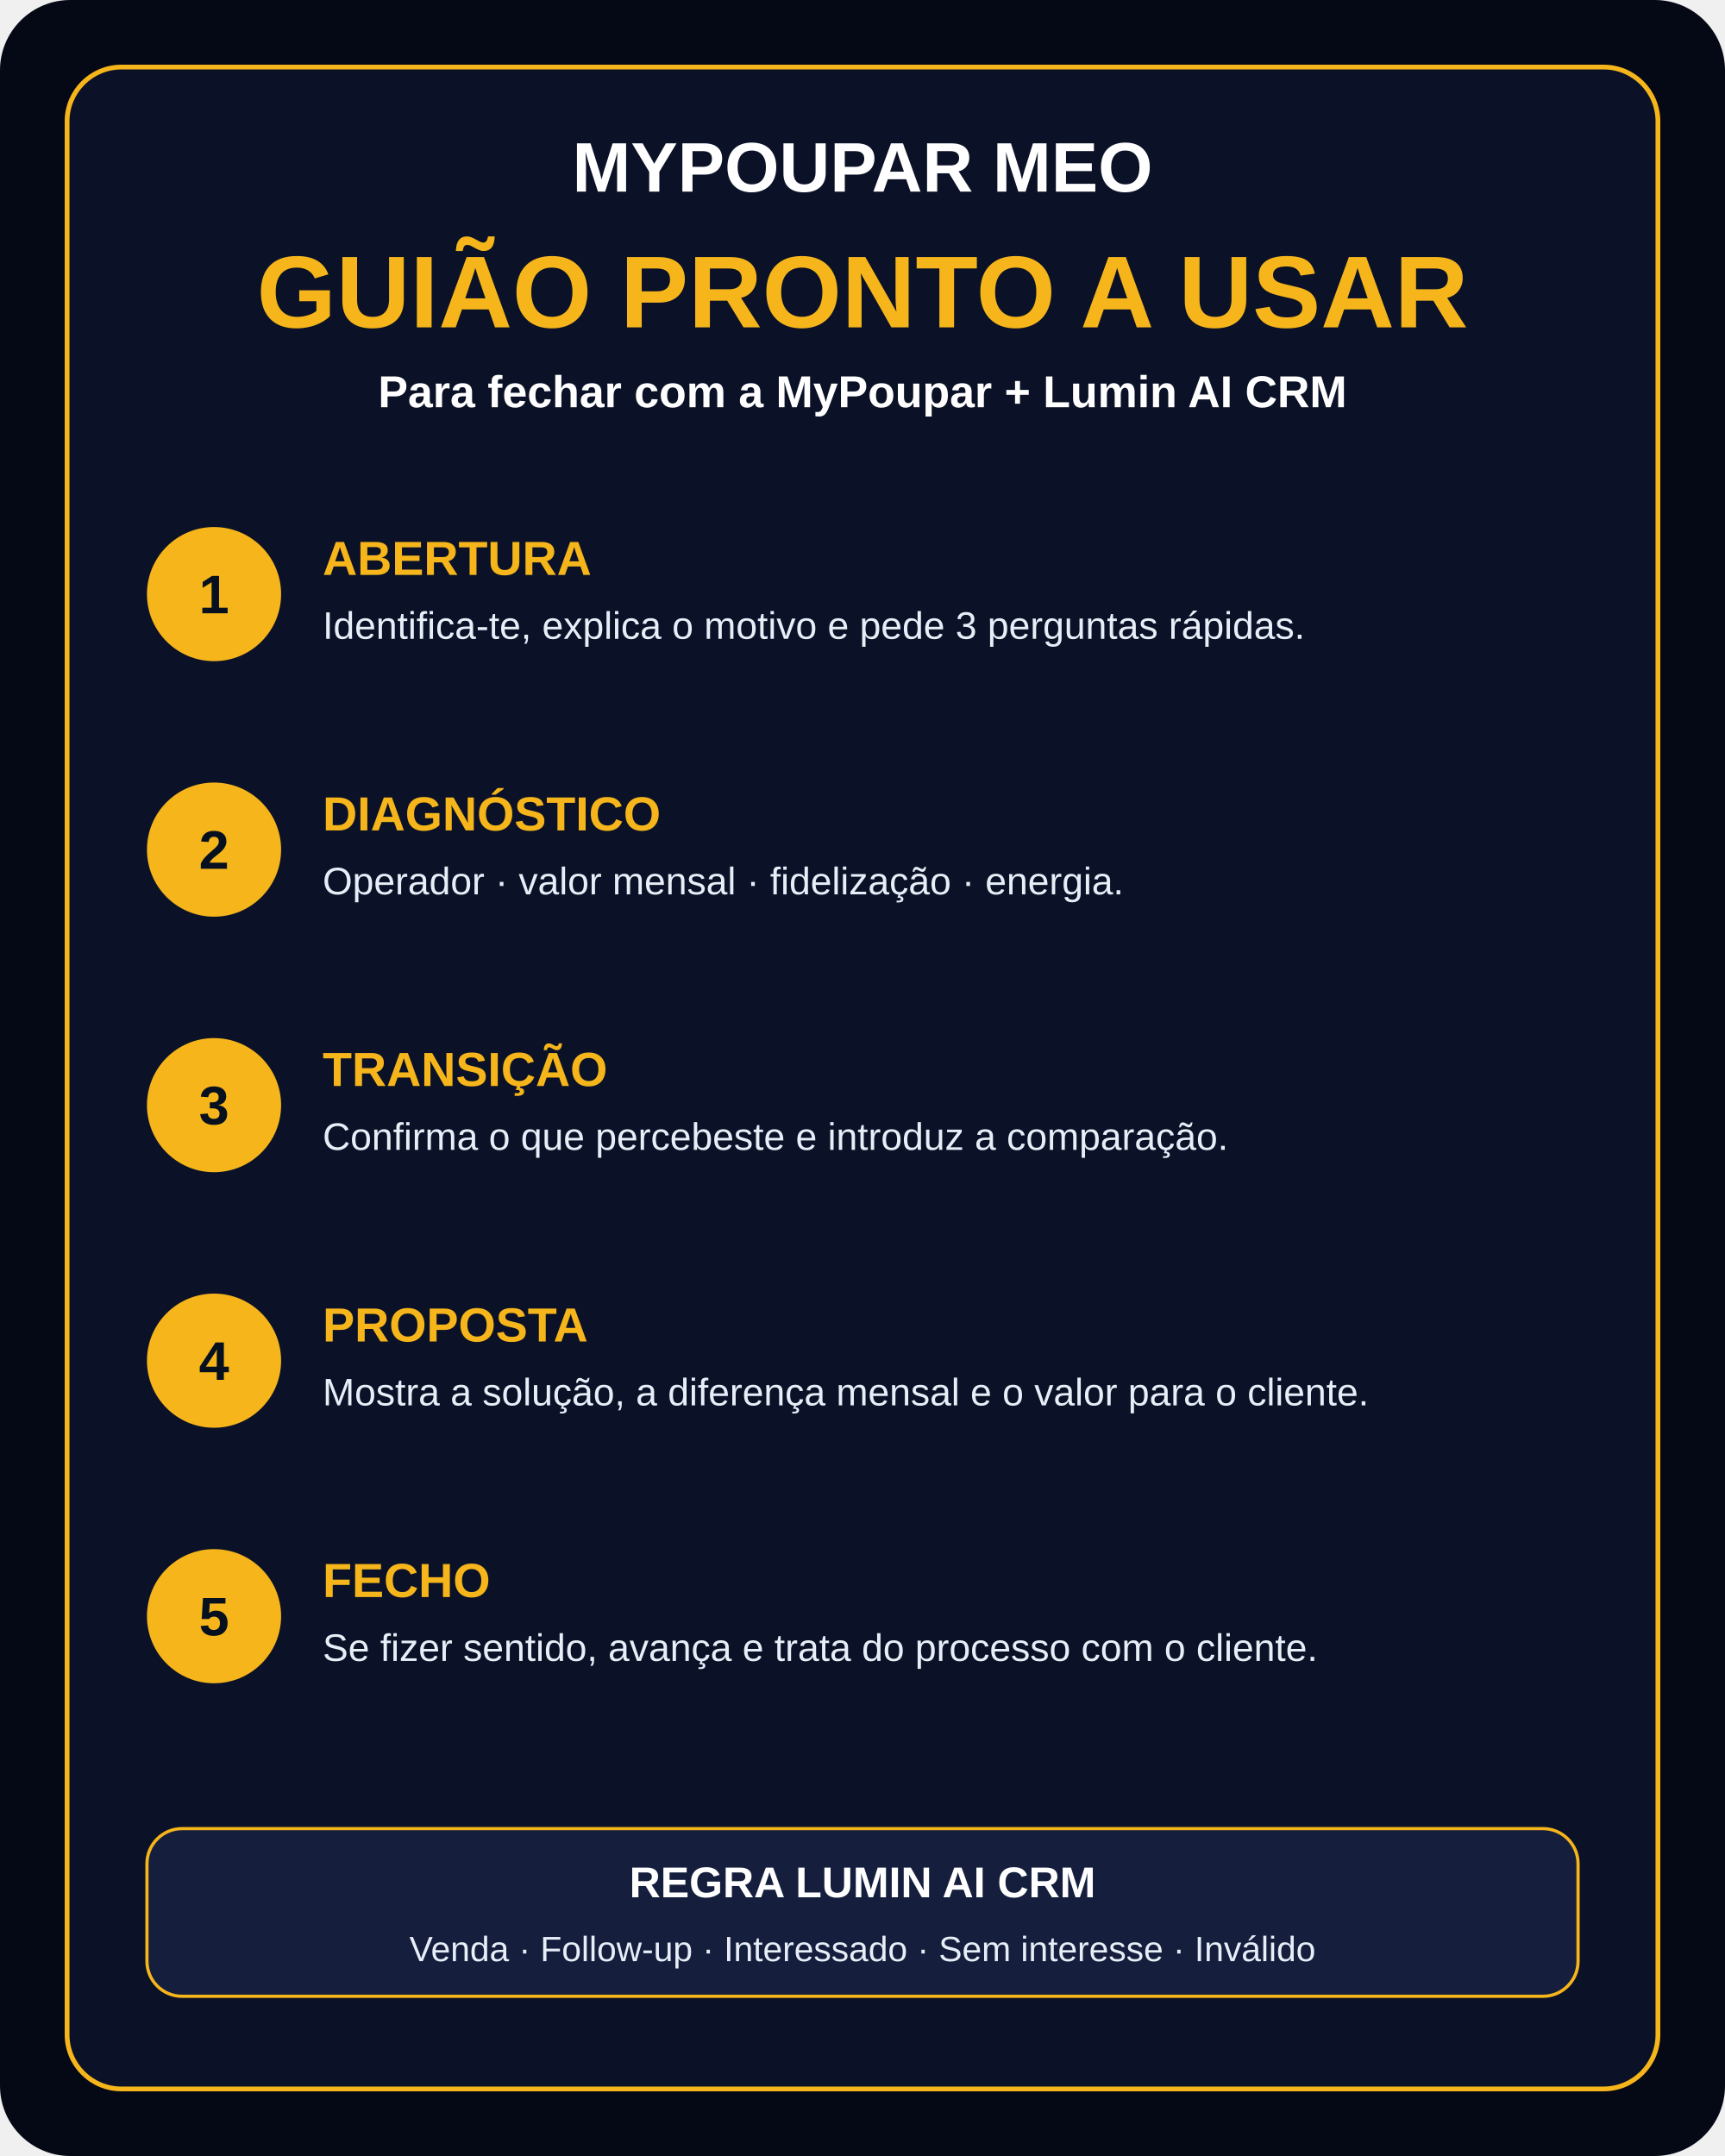
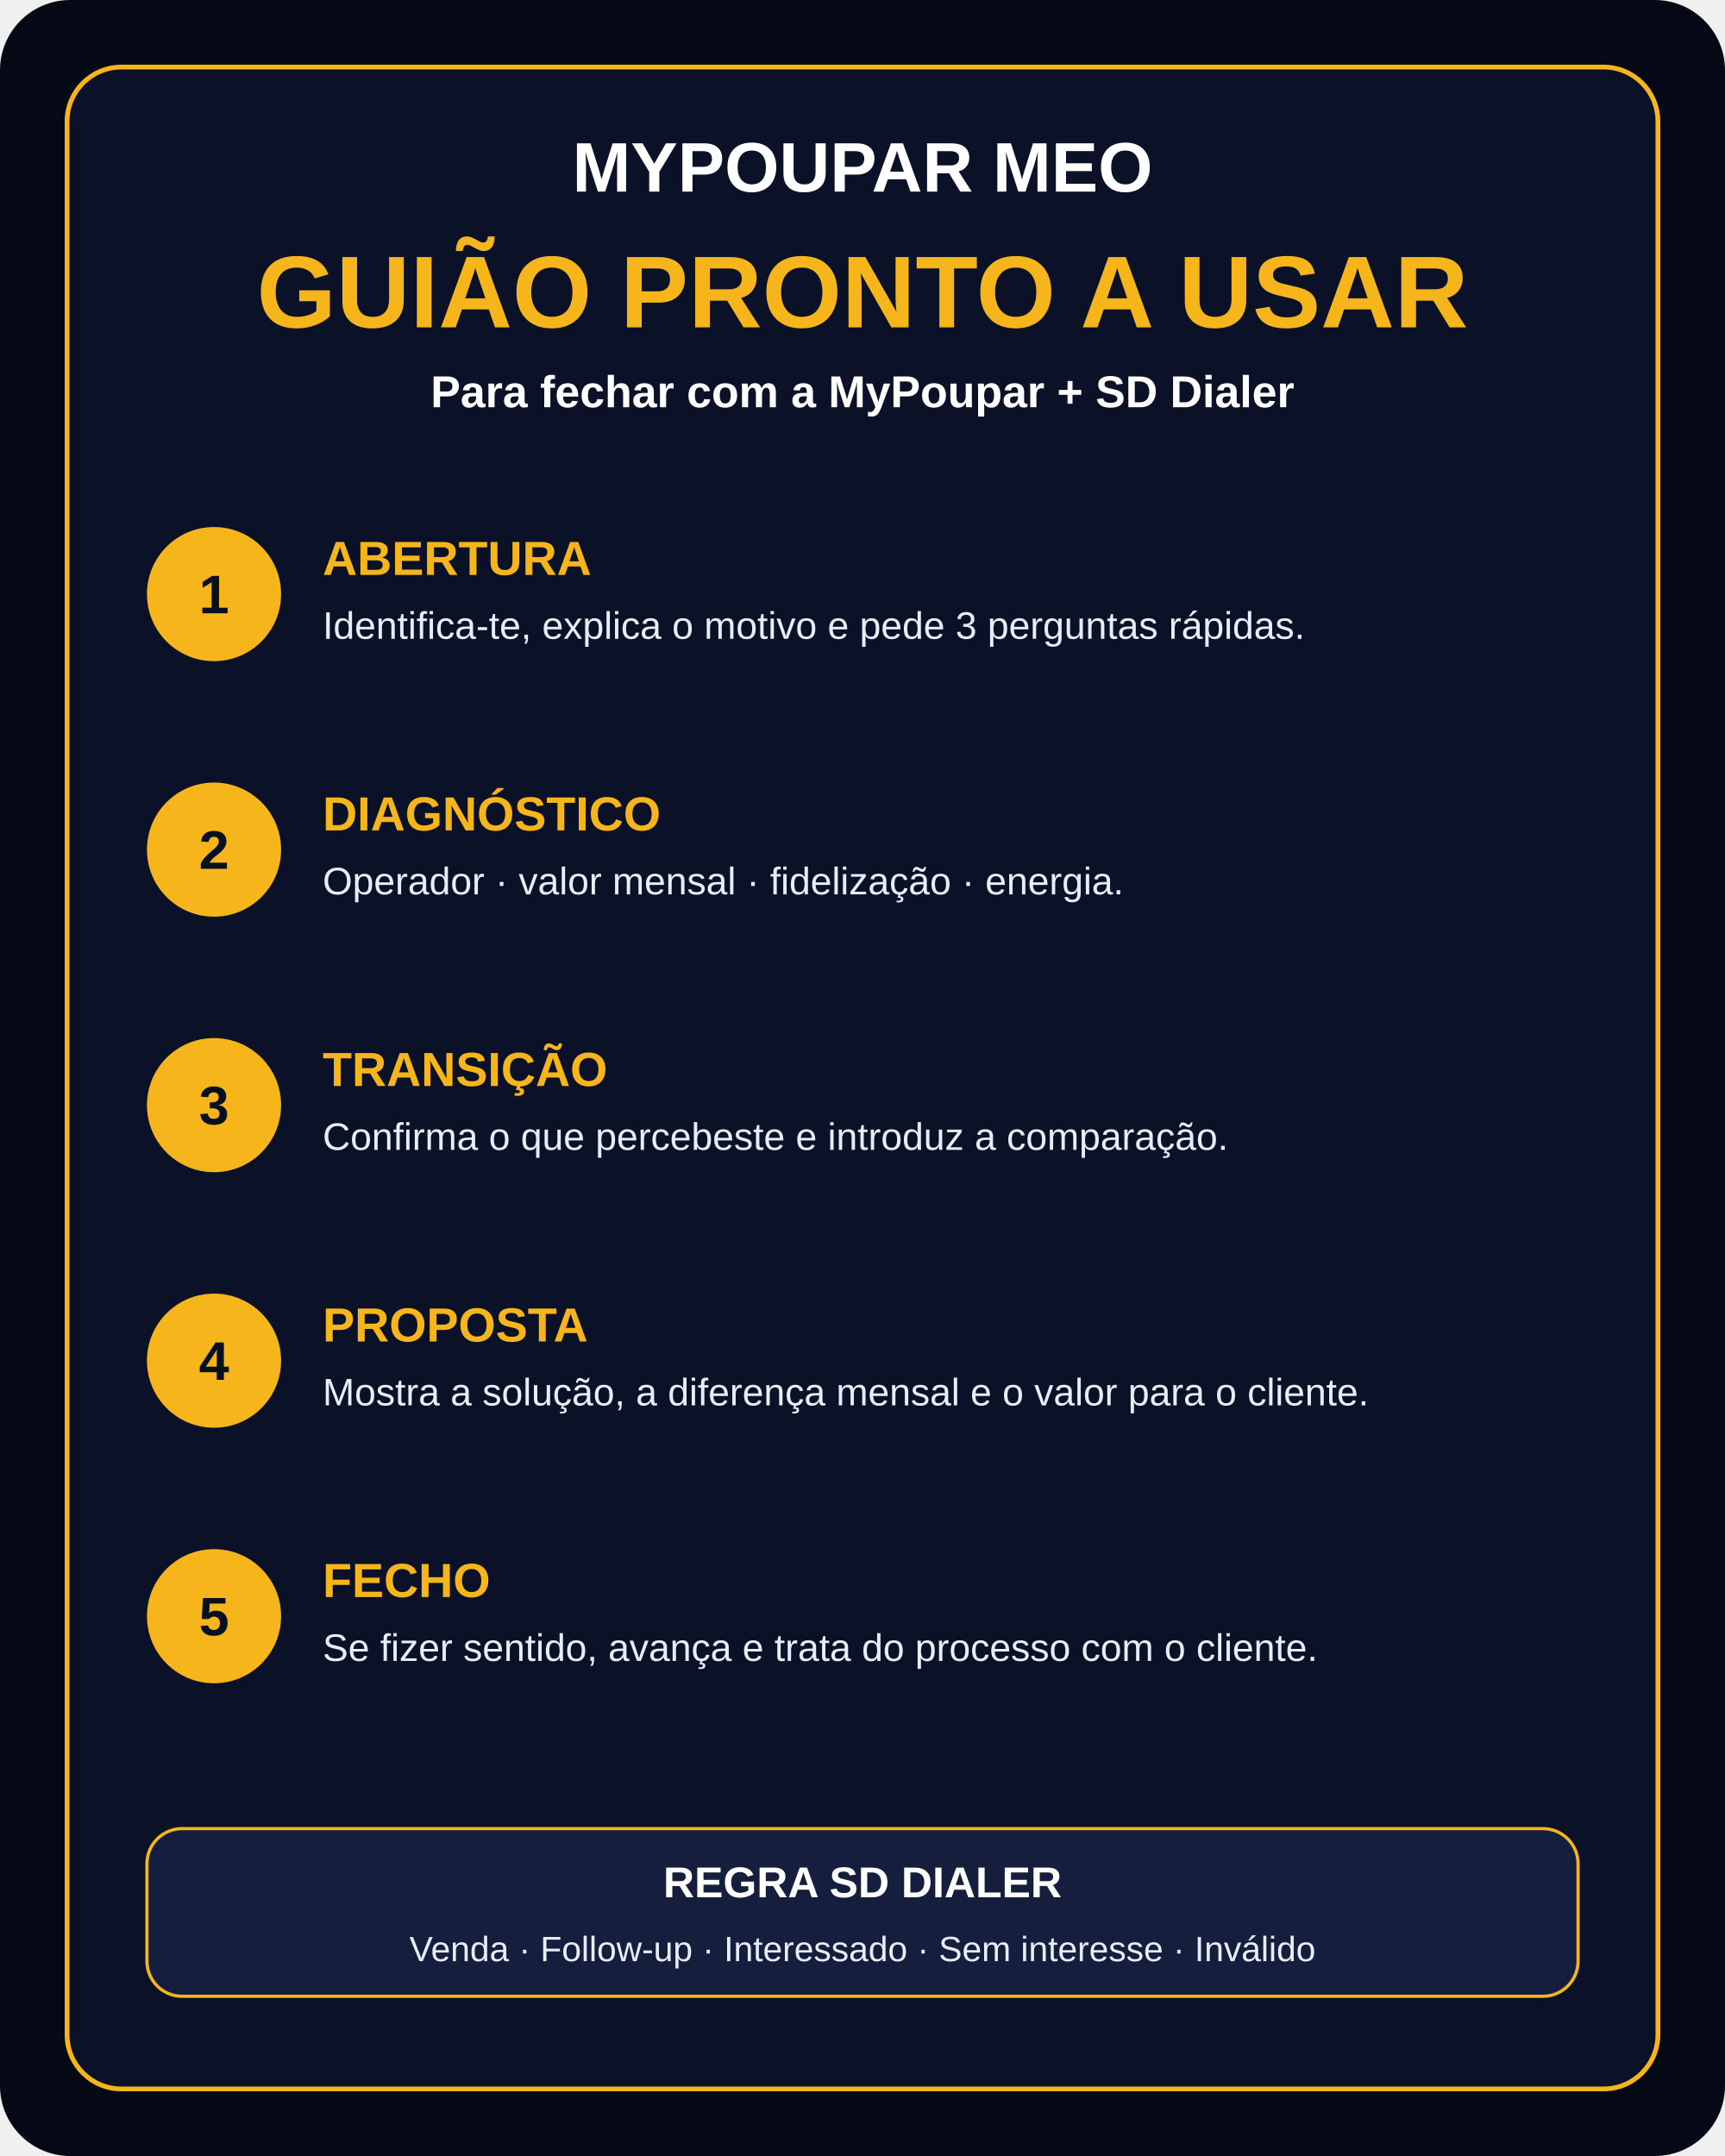
<svg xmlns="http://www.w3.org/2000/svg" viewBox="0 0 1080 1350" role="img" aria-labelledby="t d">
  <rect width="1080" height="1350" rx="44" fill="#050915" />
  <rect x="42" y="42" width="996" height="1266" rx="34" fill="#0B1227" stroke="#F5B51B" stroke-width="3" />
  <text x="540" y="120" text-anchor="middle" font-family="Arial,Helvetica,sans-serif" font-size="44" font-weight="800" fill="#FFFFFF">MYPOUPAR MEO</text>
  <text x="540" y="205" text-anchor="middle" font-family="Arial,Helvetica,sans-serif" font-size="64" font-weight="900" fill="#F5B51B">GUIÃO PRONTO A USAR</text>
-   <text x="540" y="255" text-anchor="middle" font-family="Arial,Helvetica,sans-serif" font-size="28" font-weight="700" fill="#FFFFFF">Para fechar com a MyPoupar + Lumin AI CRM</text>
+   <text x="540" y="255" text-anchor="middle" font-family="Arial,Helvetica,sans-serif" font-size="28" font-weight="700" fill="#FFFFFF">Para fechar com a MyPoupar + SD Dialer</text>
  <g font-family="Arial,Helvetica,sans-serif">
    <g transform="translate(92 330)">
      <circle cx="42" cy="42" r="42" fill="#F5B51B" />
      <text x="42" y="54" text-anchor="middle" font-size="34" font-weight="900" fill="#07101F">1</text>
      <text x="110" y="30" font-size="30" font-weight="800" fill="#F5B51B">ABERTURA</text>
      <text x="110" y="70" font-size="24" fill="#E8EEF8">Identifica-te, explica o motivo e pede 3 perguntas rápidas.</text>
    </g>
    <g transform="translate(92 490)">
      <circle cx="42" cy="42" r="42" fill="#F5B51B" />
      <text x="42" y="54" text-anchor="middle" font-size="34" font-weight="900" fill="#07101F">2</text>
      <text x="110" y="30" font-size="30" font-weight="800" fill="#F5B51B">DIAGNÓSTICO</text>
      <text x="110" y="70" font-size="24" fill="#E8EEF8">Operador · valor mensal · fidelização · energia.</text>
    </g>
    <g transform="translate(92 650)">
      <circle cx="42" cy="42" r="42" fill="#F5B51B" />
      <text x="42" y="54" text-anchor="middle" font-size="34" font-weight="900" fill="#07101F">3</text>
      <text x="110" y="30" font-size="30" font-weight="800" fill="#F5B51B">TRANSIÇÃO</text>
      <text x="110" y="70" font-size="24" fill="#E8EEF8">Confirma o que percebeste e introduz a comparação.</text>
    </g>
    <g transform="translate(92 810)">
      <circle cx="42" cy="42" r="42" fill="#F5B51B" />
      <text x="42" y="54" text-anchor="middle" font-size="34" font-weight="900" fill="#07101F">4</text>
      <text x="110" y="30" font-size="30" font-weight="800" fill="#F5B51B">PROPOSTA</text>
      <text x="110" y="70" font-size="24" fill="#E8EEF8">Mostra a solução, a diferença mensal e o valor para o cliente.</text>
    </g>
    <g transform="translate(92 970)">
      <circle cx="42" cy="42" r="42" fill="#F5B51B" />
      <text x="42" y="54" text-anchor="middle" font-size="34" font-weight="900" fill="#07101F">5</text>
      <text x="110" y="30" font-size="30" font-weight="800" fill="#F5B51B">FECHO</text>
      <text x="110" y="70" font-size="24" fill="#E8EEF8">Se fizer sentido, avança e trata do processo com o cliente.</text>
    </g>
    <rect x="92" y="1145" width="896" height="105" rx="22" fill="#151F3D" stroke="#F5B51B" stroke-width="2" />
-     <text x="540" y="1188" text-anchor="middle" font-size="27" font-weight="800" fill="#FFFFFF">REGRA LUMIN AI CRM</text>
+     <text x="540" y="1188" text-anchor="middle" font-size="27" font-weight="800" fill="#FFFFFF">REGRA SD DIALER</text>
    <text x="540" y="1228" text-anchor="middle" font-size="22" fill="#E8EEF8">Venda · Follow-up · Interessado · Sem interesse · Inválido</text>
  </g>
</svg>
